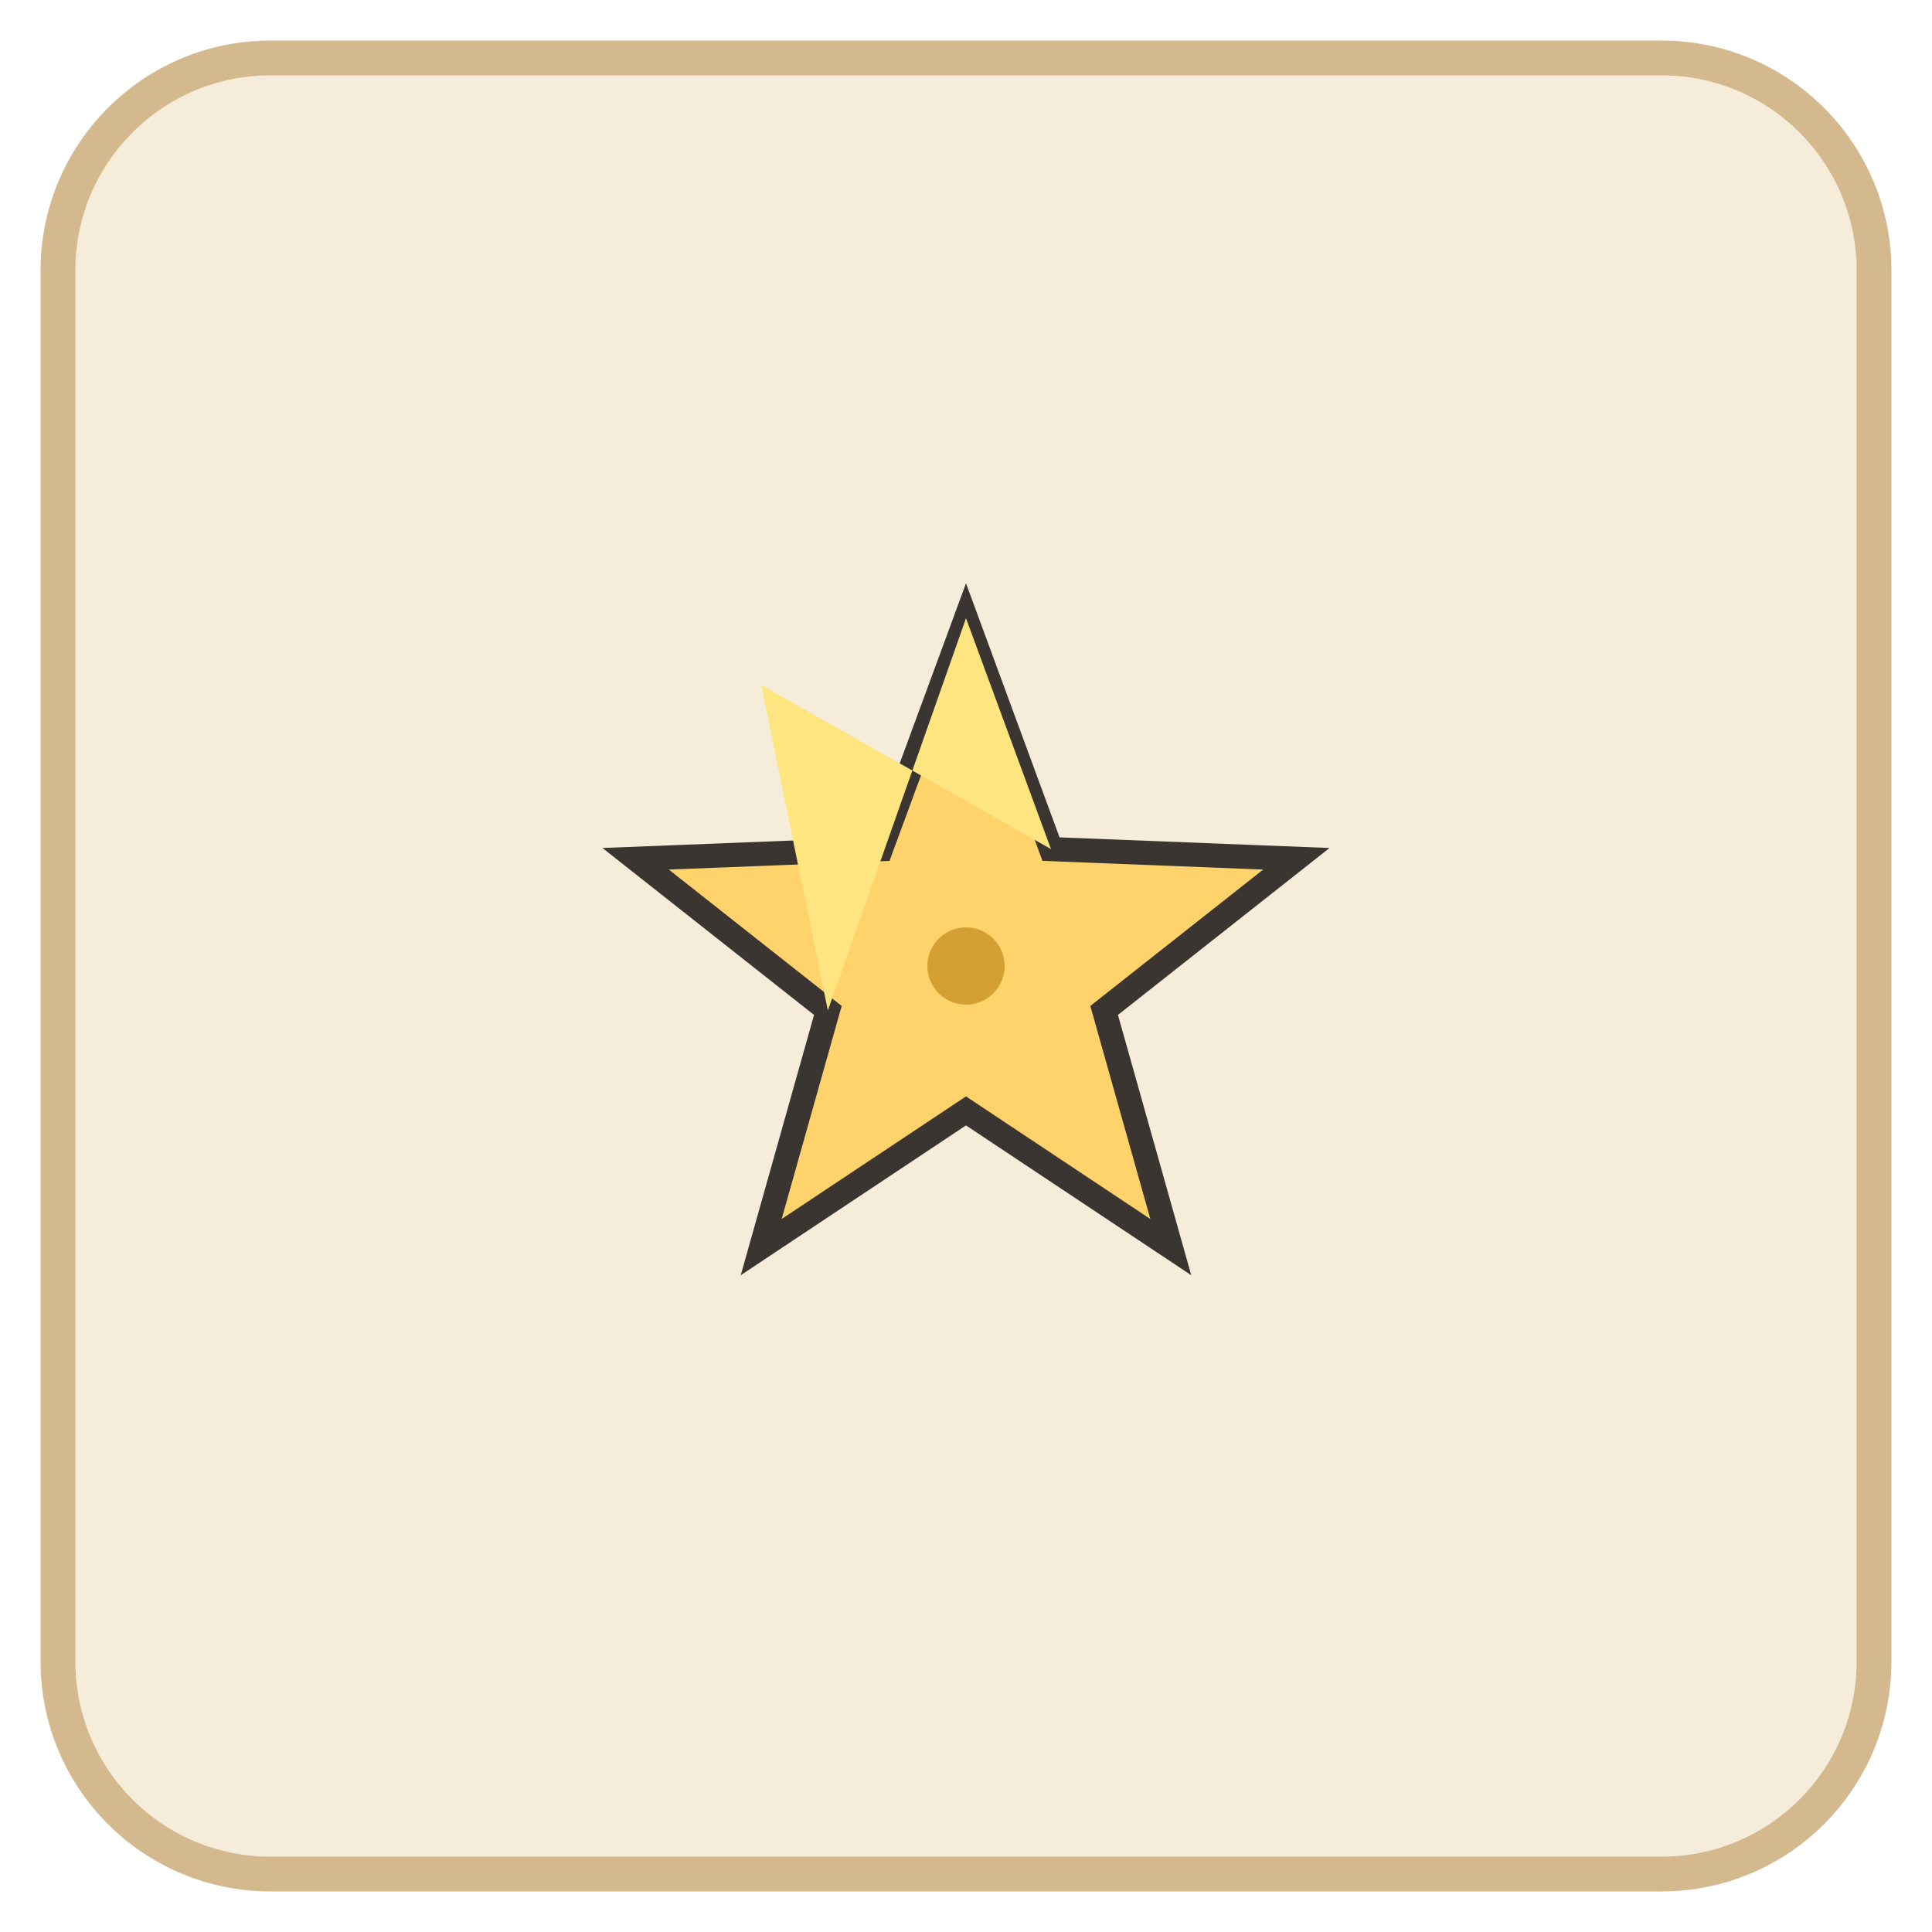
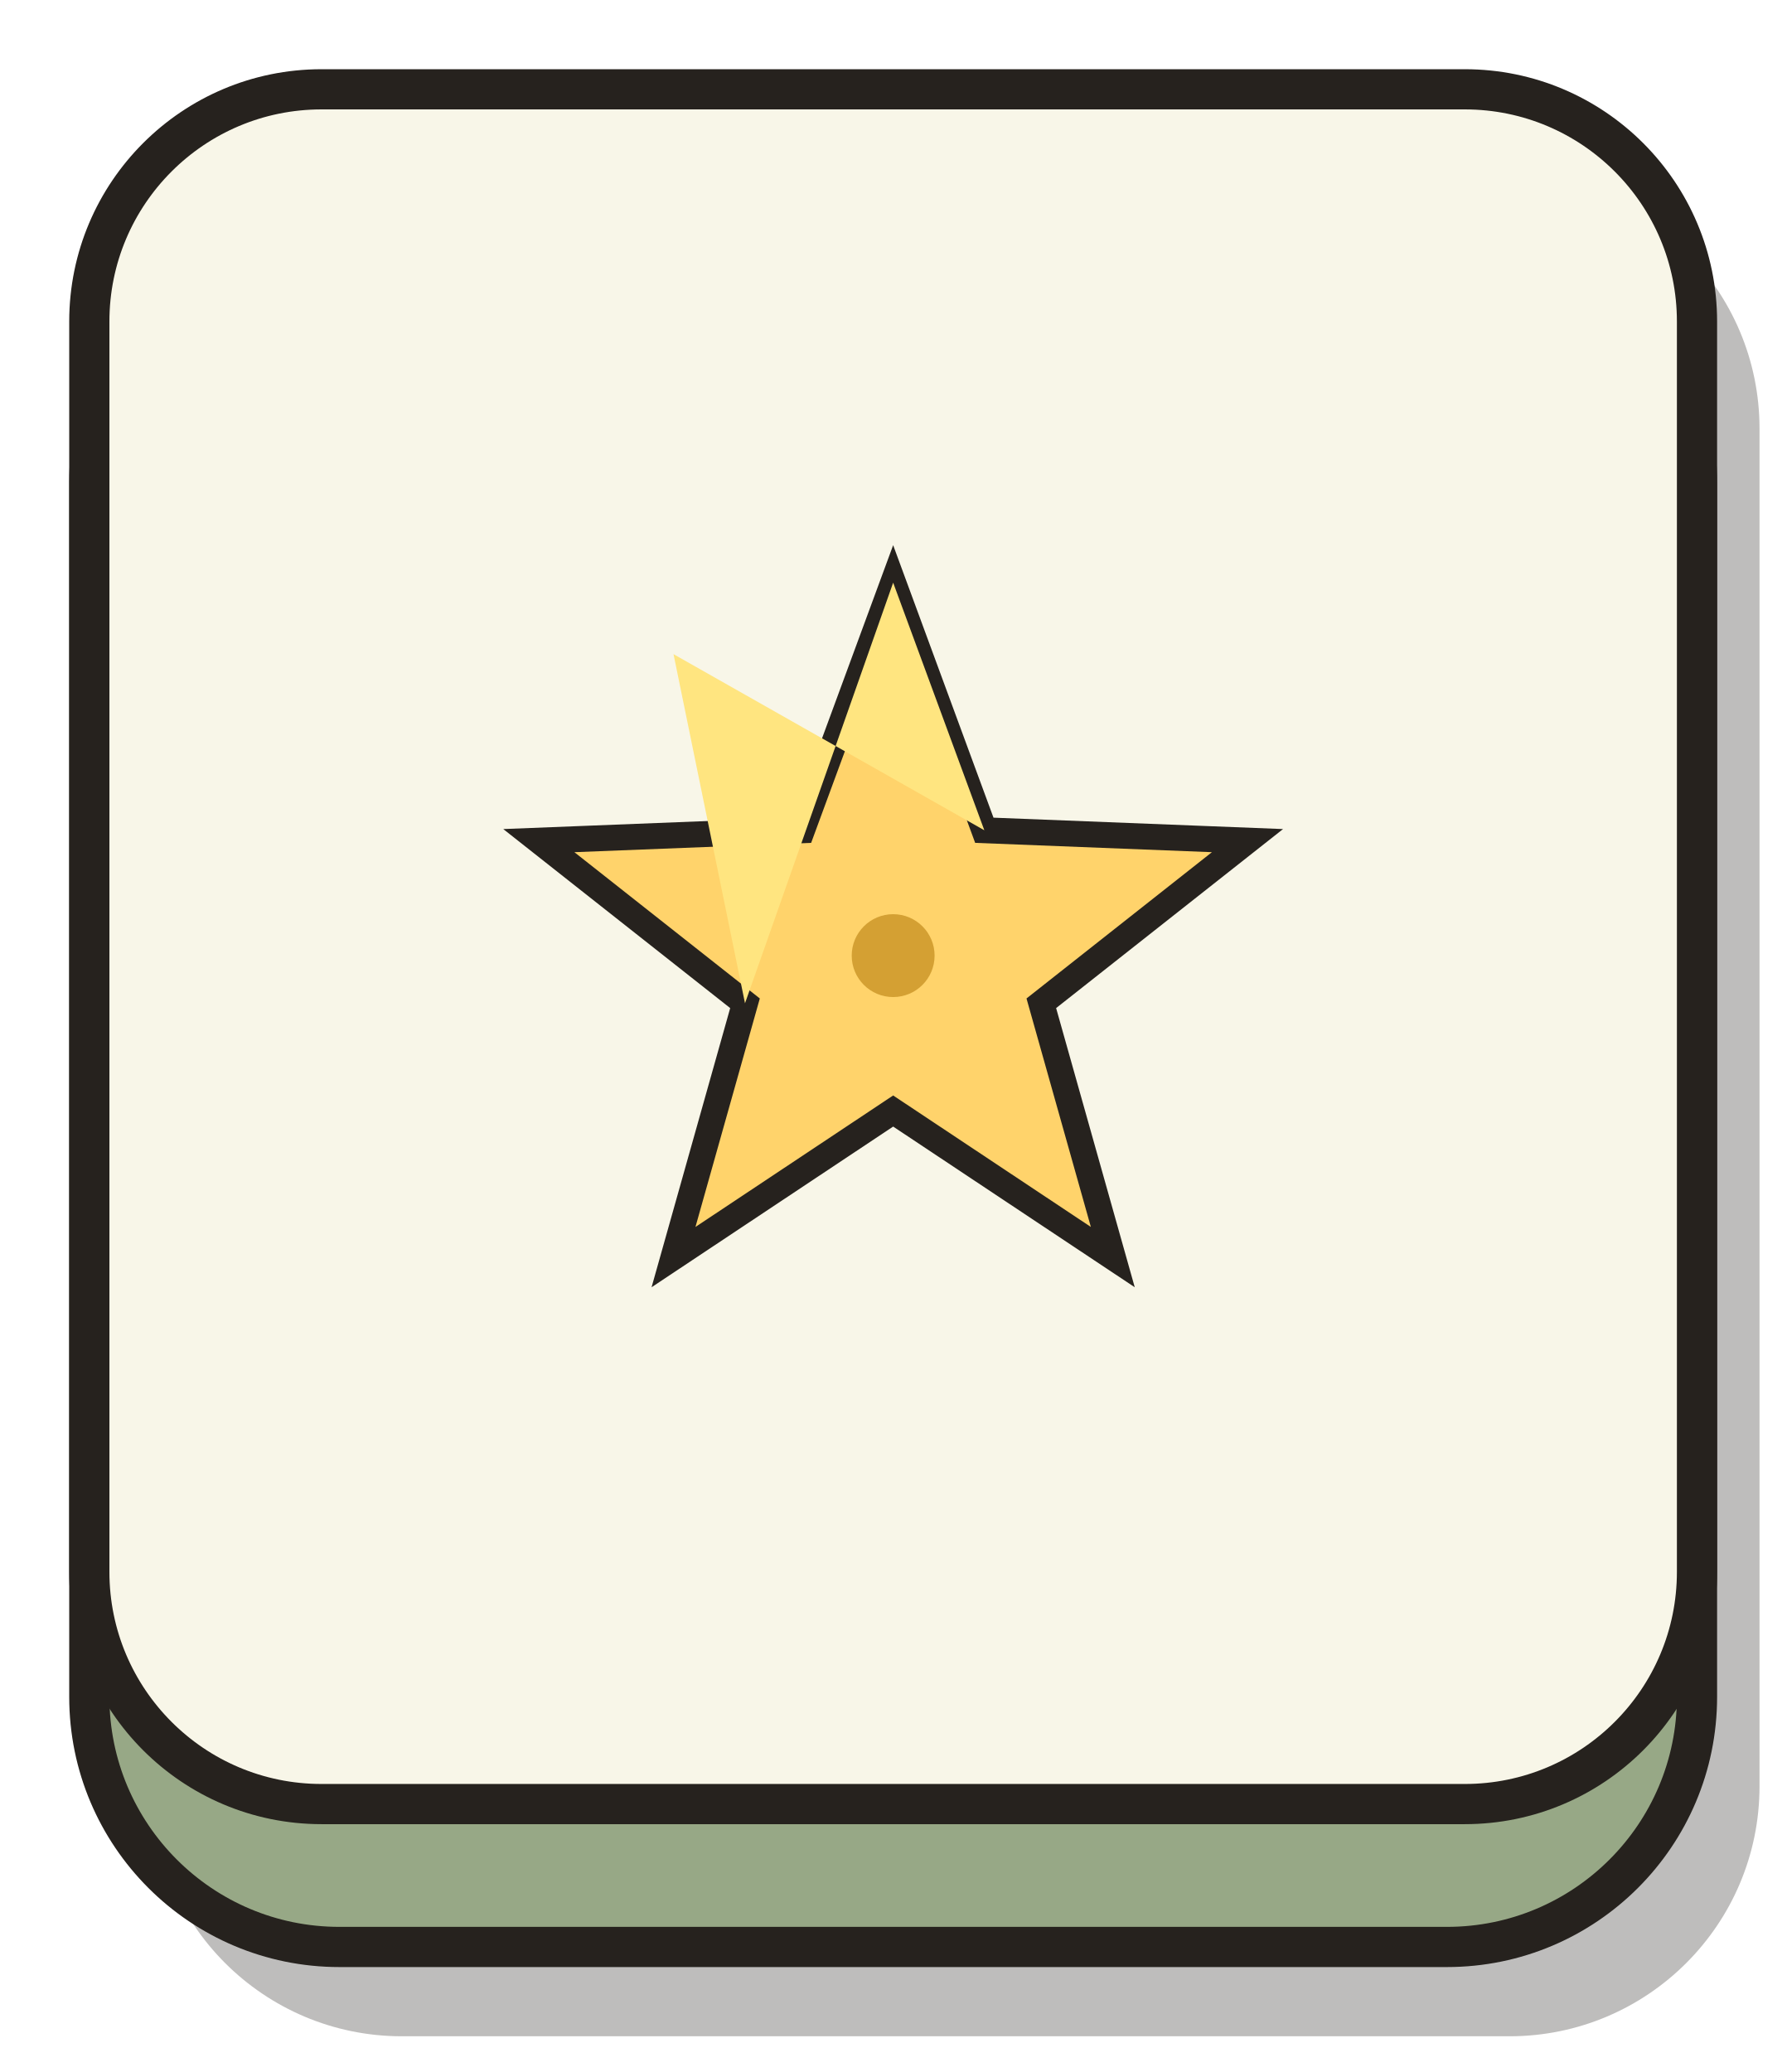
- <svg xmlns="http://www.w3.org/2000/svg" viewBox="0 0 200 200" width="200" height="200">
-   <rect x="6" y="6" width="188" height="188" rx="22" ry="22" fill="#F5EDD9" stroke="#D4B88E" stroke-width="3.6" />
-   <g transform="translate(0, 0)">
-     <polygon points="100.0,64.0 108.8,87.9 134.2,88.9 114.3,104.6 121.2,129.1 100.0,115.0 78.8,129.1 85.7,104.6 65.8,88.9 91.2,87.9" fill="#FFD36B" stroke="#3A3530" stroke-width="2.5" />
+ <svg xmlns="http://www.w3.org/2000/svg" viewBox="0 0 200 232" width="200" height="232">
+   <rect x="17" y="20" width="180" height="208" rx="28" ry="28" fill="#26221E" opacity="0.30" />
+   <rect x="10" y="26" width="180" height="192" rx="28" ry="28" fill="#97A886" stroke="#26221E" stroke-width="4.5" />
+   <rect x="10" y="10" width="180" height="192" rx="26" ry="26" fill="#F8F6E8" stroke="#26221E" stroke-width="4.5" />
+   <g transform="translate(100, 107) scale(1.16) translate(-100, -100)">
+     <polygon points="100.0,64.0 108.8,87.9 134.2,88.9 114.3,104.6 121.2,129.1 100.0,115.0 78.8,129.1 85.7,104.6 65.8,88.9 91.2,87.9" fill="#FFD36B" stroke="#26221E" stroke-width="2.5" />
    <polygon points="100,64 85.7,104.6 78.8,70.9 108.8,87.9" fill="#FFE580" />
    <circle cx="100" cy="100" r="4" fill="#D4A033" />
  </g>
</svg>
